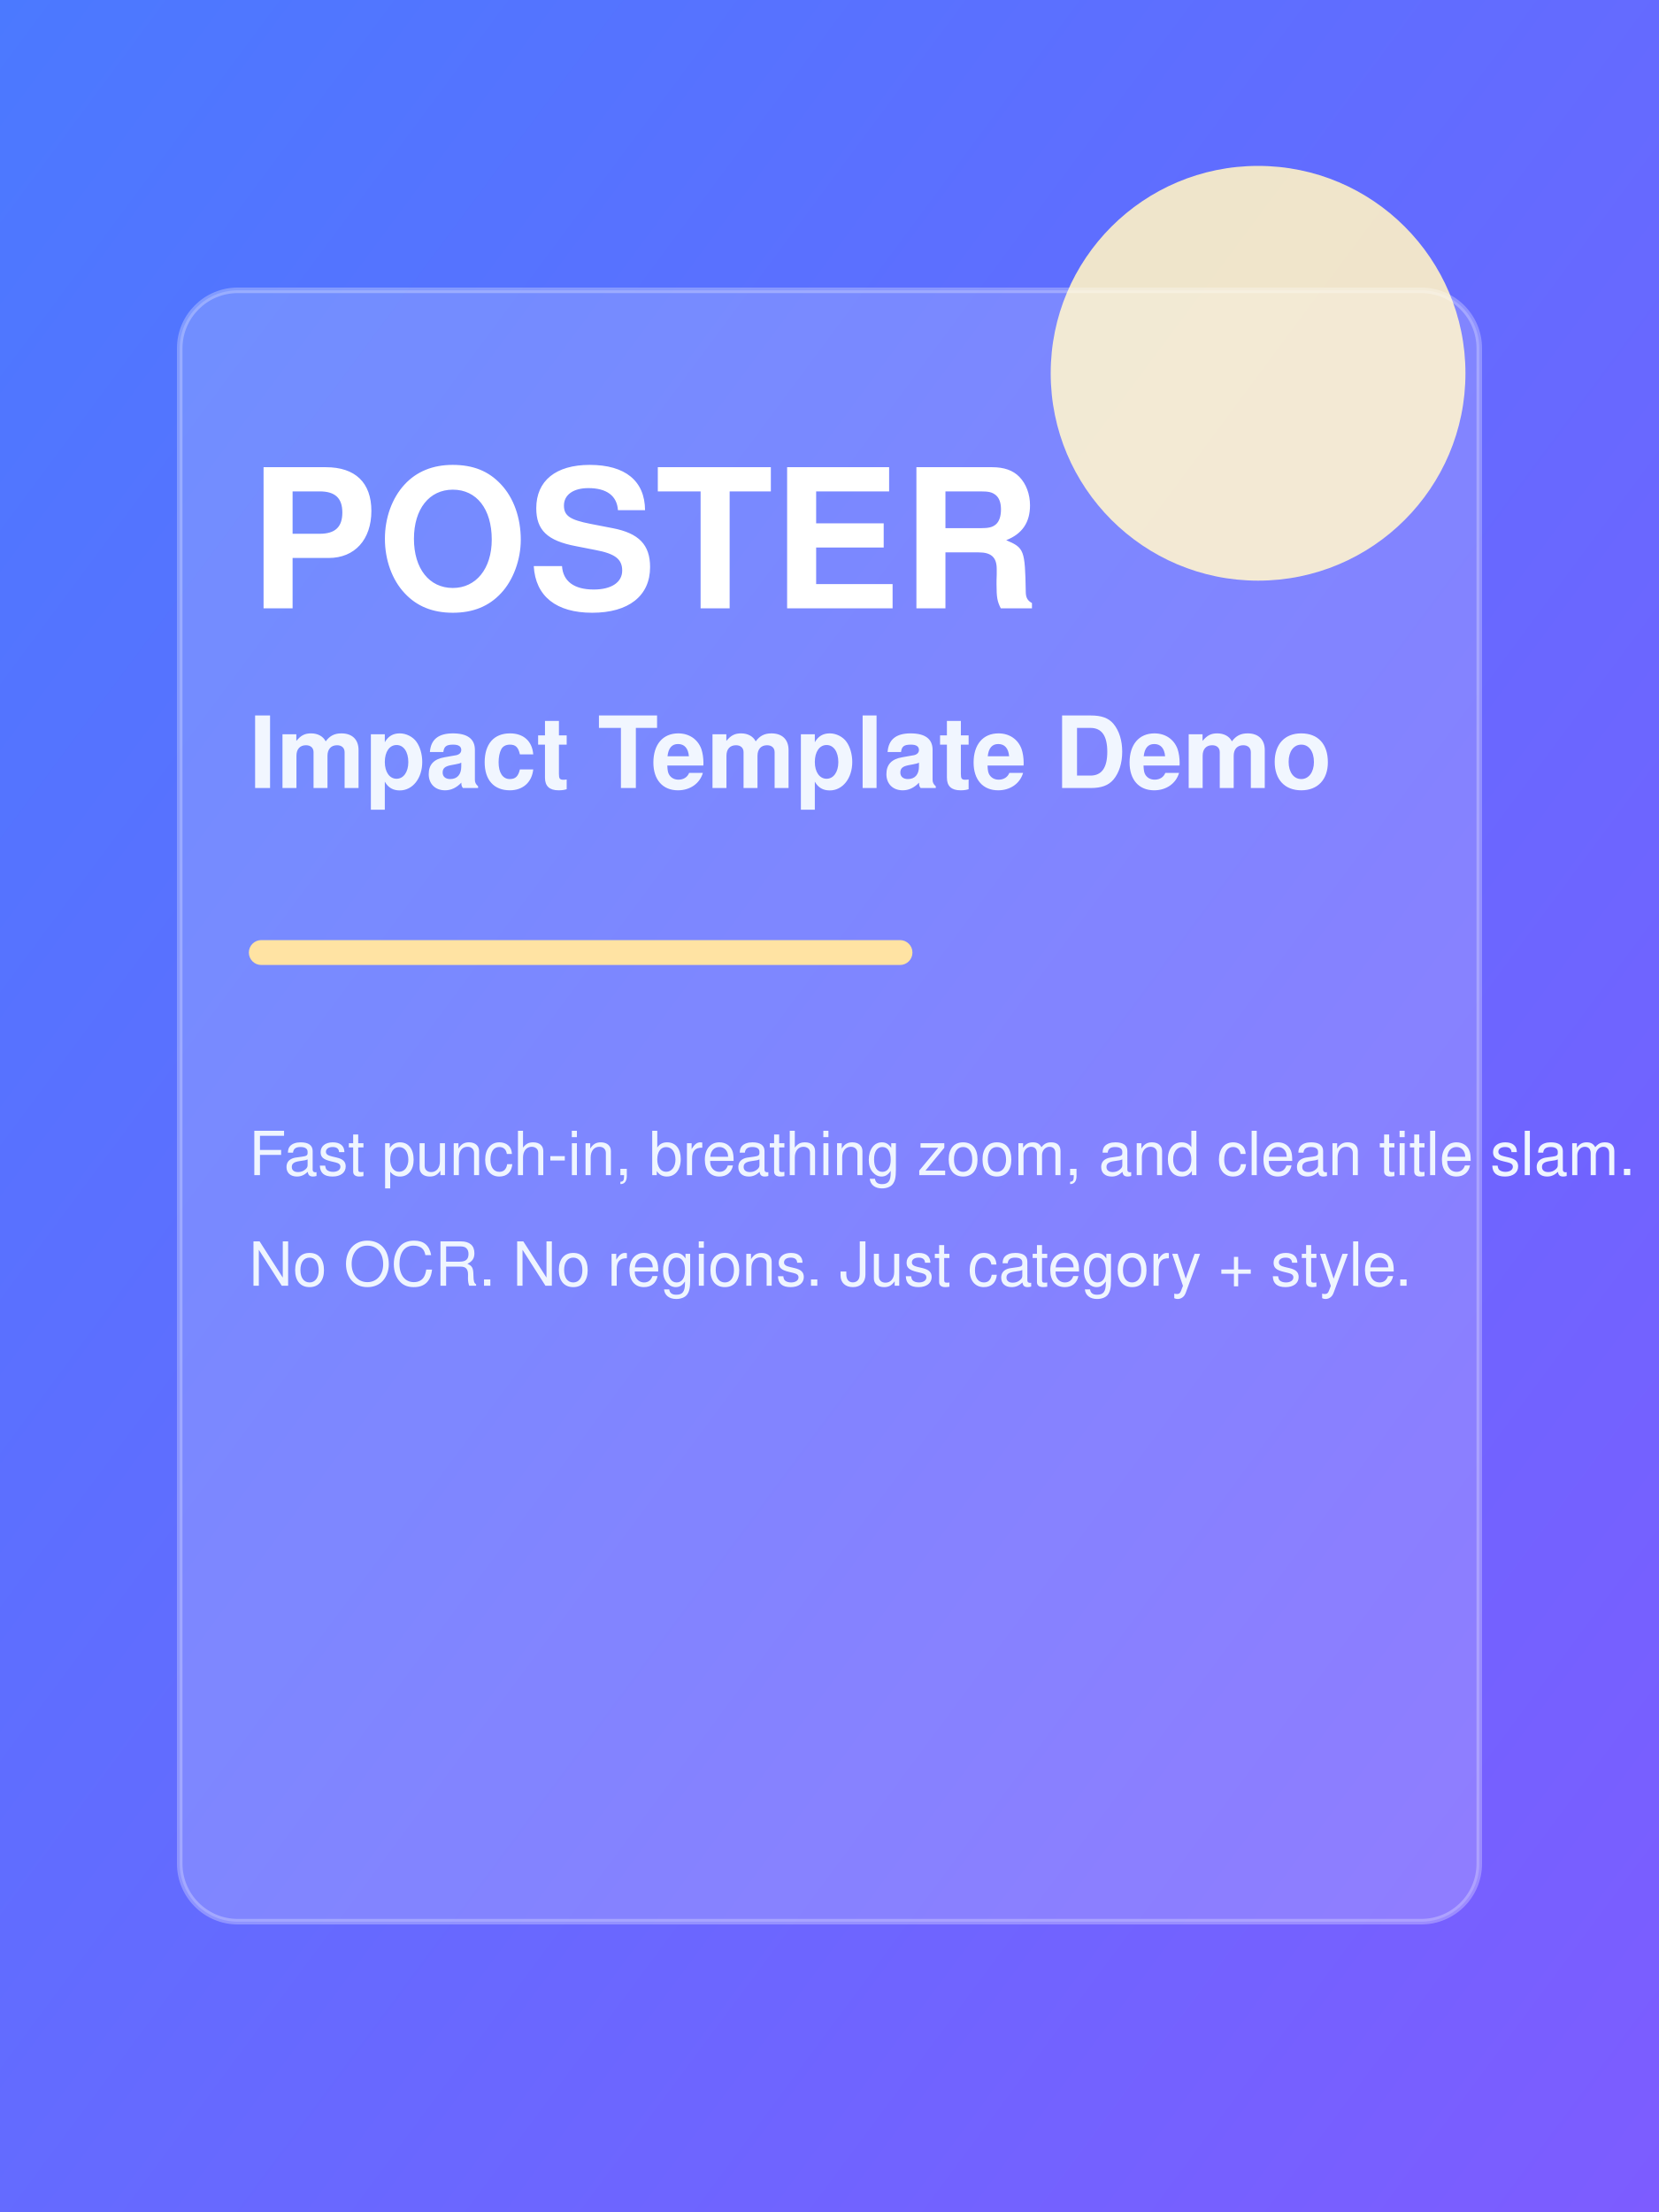
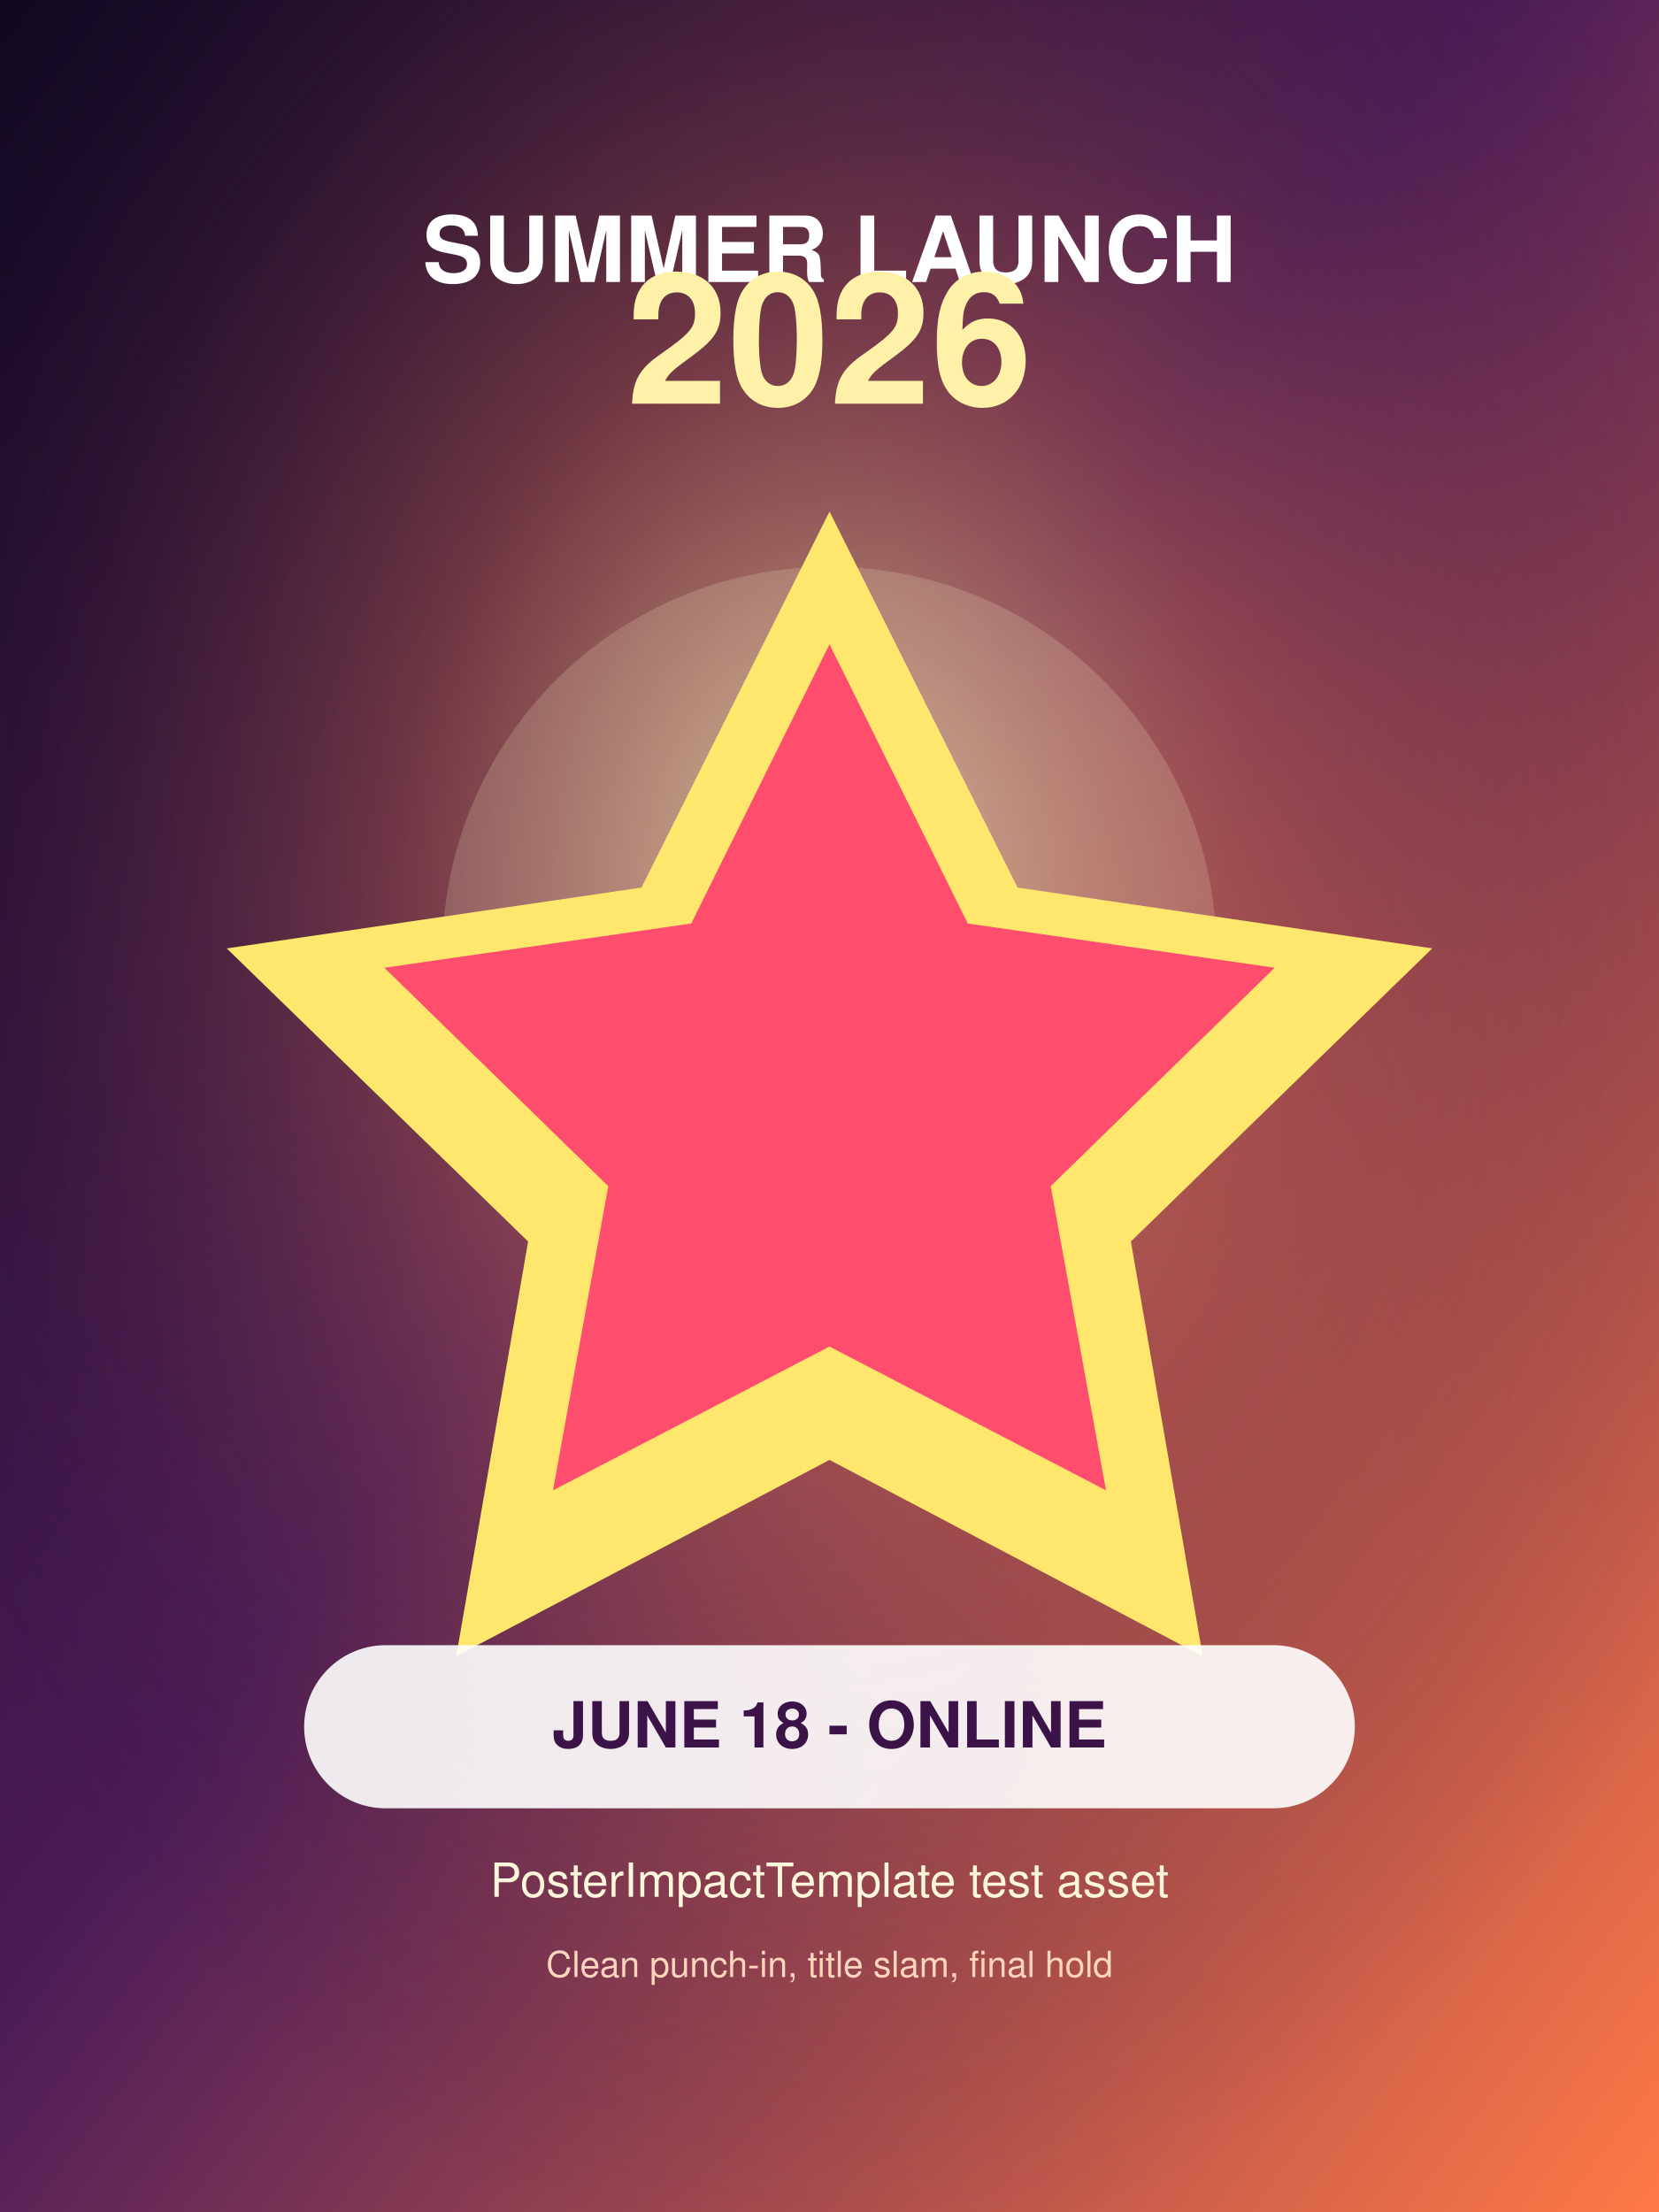
<svg xmlns="http://www.w3.org/2000/svg" width="1200" height="1600" viewBox="0 0 1200 1600">
  <defs>
    <linearGradient id="bg" x1="0" y1="0" x2="1" y2="1">
-       <stop offset="0%" stop-color="#4b79ff" />
-       <stop offset="100%" stop-color="#7d5cff" />
+       <stop offset="0%" stop-color="#10091f" />
+       <stop offset="45%" stop-color="#4b1b58" />
+       <stop offset="100%" stop-color="#ff7a45" />
    </linearGradient>
+     <radialGradient id="burst" cx="50%" cy="40%" r="62%">
+       <stop offset="0%" stop-color="#fff2a8" stop-opacity="0.72" />
+       <stop offset="42%" stop-color="#ff8a45" stop-opacity="0.28" />
+       <stop offset="100%" stop-color="#12091f" stop-opacity="0" />
+     </radialGradient>
  </defs>
  <rect width="1200" height="1600" fill="url(#bg)" />
-   <circle cx="910" cy="270" r="150" fill="#fff2c5" opacity="0.9" />
-   <rect x="130" y="210" width="940" height="1180" rx="42" fill="rgba(255,255,255,0.18)" stroke="rgba(255,255,255,0.28)" stroke-width="4" />
-   <text x="180" y="440" font-family="Helvetica, Arial, sans-serif" font-size="140" font-weight="800" fill="#ffffff">POSTER</text>
-   <text x="180" y="570" font-family="Helvetica, Arial, sans-serif" font-size="72" font-weight="700" fill="#f1f6ff">Impact Template Demo</text>
-   <rect x="180" y="680" width="480" height="18" rx="9" fill="#ffe3a3" />
-   <text x="180" y="850" font-family="Helvetica, Arial, sans-serif" font-size="44" fill="#eff5ff">Fast punch-in, breathing zoom, and clean title slam.</text>
-   <text x="180" y="930" font-family="Helvetica, Arial, sans-serif" font-size="44" fill="#eff5ff">No OCR. No regions. Just category + style.</text>
+   <rect width="1200" height="1600" fill="url(#burst)" />
+   <circle cx="600" cy="690" r="280" fill="#fff6ce" opacity="0.18" />
+   <path d="M600 370 L736 642 L1036 686 L818 898 L870 1198 L600 1056 L330 1198 L382 898 L164 686 L464 642 Z" fill="#ffe66d" />
+   <path d="M600 466 L700 668 L922 700 L760 858 L800 1078 L600 974 L400 1078 L440 858 L278 700 L500 668 Z" fill="#ff4d6d" />
+   <text x="600" y="204" font-family="Helvetica, Arial, sans-serif" font-size="66" font-weight="900" fill="#ffffff" text-anchor="middle">SUMMER LAUNCH</text>
+   <text x="600" y="292" font-family="Helvetica, Arial, sans-serif" font-size="132" font-weight="900" fill="#fff2a8" text-anchor="middle">2026</text>
+   <rect x="220" y="1190" width="760" height="118" rx="59" fill="#ffffff" opacity="0.9" />
+   <text x="600" y="1264" font-family="Helvetica, Arial, sans-serif" font-size="46" font-weight="900" fill="#3b1348" text-anchor="middle">JUNE 18 - ONLINE</text>
+   <text x="600" y="1372" font-family="Helvetica, Arial, sans-serif" font-size="34" fill="#fff7db" text-anchor="middle">PosterImpactTemplate test asset</text>
+   <text x="600" y="1430" font-family="Helvetica, Arial, sans-serif" font-size="26" fill="#ffd6bd" text-anchor="middle">Clean punch-in, title slam, final hold</text>
</svg>
